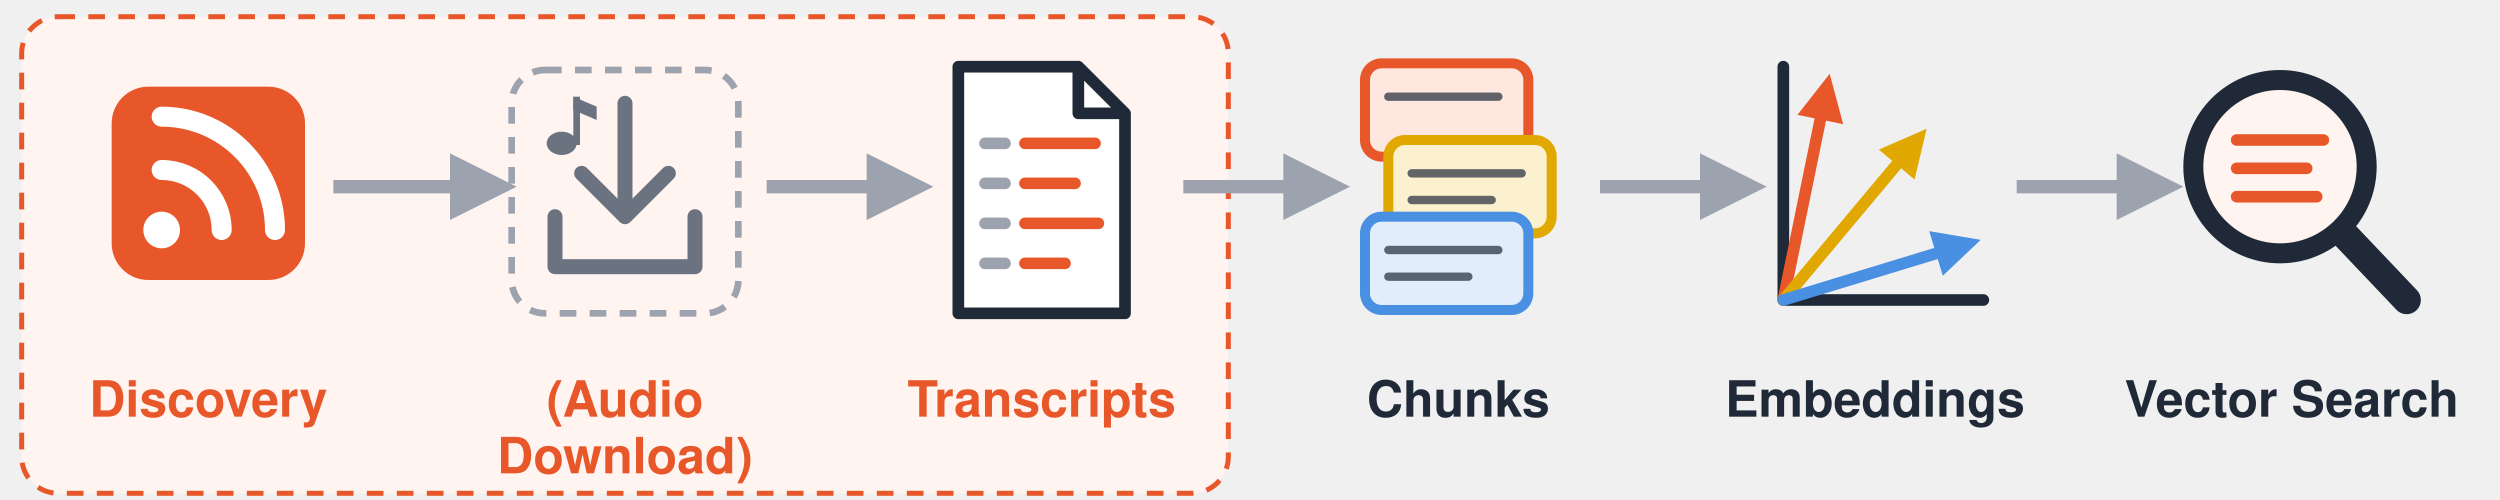
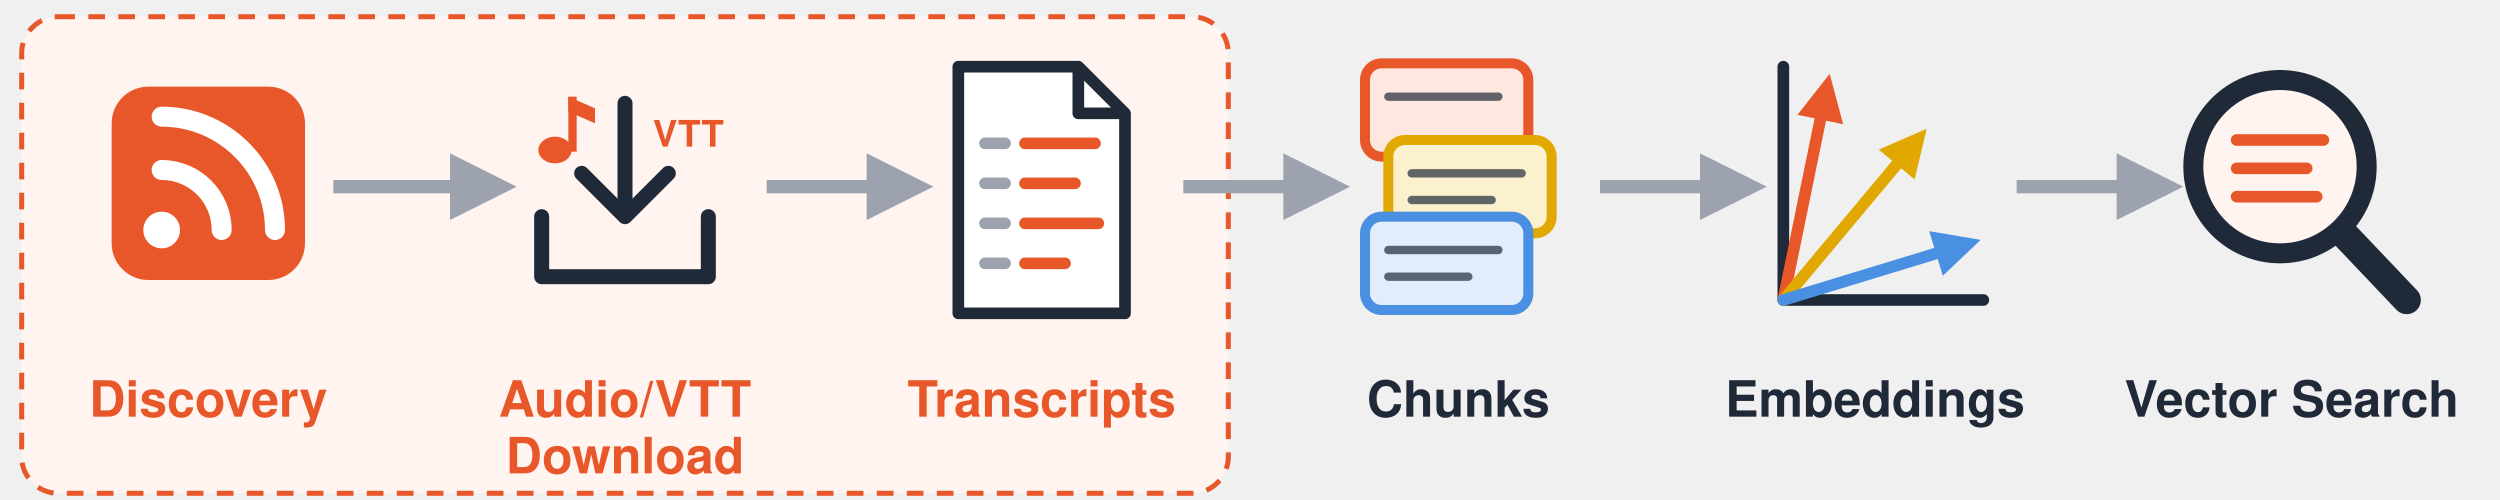
<svg xmlns="http://www.w3.org/2000/svg" viewBox="0 0 1500 300" width="1500" height="300" font-family="Helvetica, Arial, sans-serif">
  <defs>
    <marker id="head" viewBox="0 0 10 10" refX="5" refY="5" markerWidth="5" markerHeight="5" orient="auto">
      <path d="M0,0 L10,5 L0,10 z" fill="#9CA3AF" />
    </marker>
    <marker id="vecO" viewBox="0 0 10 10" refX="5" refY="5" markerWidth="4" markerHeight="4" orient="auto">
      <path d="M0,0 L10,5 L0,10 z" fill="#E8572A" />
    </marker>
    <marker id="vecG" viewBox="0 0 10 10" refX="5" refY="5" markerWidth="4" markerHeight="4" orient="auto">
      <path d="M0,0 L10,5 L0,10 z" fill="#E0A800" />
    </marker>
    <marker id="vecB" viewBox="0 0 10 10" refX="5" refY="5" markerWidth="4" markerHeight="4" orient="auto">
      <path d="M0,0 L10,5 L0,10 z" fill="#4A90E2" />
    </marker>
  </defs>
  <rect x="13" y="10" width="724" height="286" rx="22" fill="#FFF4EF" stroke="#E8572A" stroke-width="3" stroke-dasharray="10 8" />
  <g transform="translate(125,0)">
    <rect x="-58" y="52" width="116" height="116" rx="22" fill="#E8572A" />
    <circle cx="-28" cy="138" r="11" fill="#FFFFFF" />
    <g fill="none" stroke="#FFFFFF" stroke-width="12" stroke-linecap="round">
      <path d="M-28,102 A36,36 0 0 1 8,138" />
      <path d="M-28,70 A68,68 0 0 1 40,138" />
    </g>
  </g>
  <line x1="200" y1="112" x2="290" y2="112" stroke="#9CA3AF" stroke-width="8" marker-end="url(#head)" />
  <g transform="translate(375,0)">
-     <rect x="-68" y="42" width="136" height="146" rx="20" fill="none" stroke="#9CA3AF" stroke-width="4" stroke-dasharray="10 8" />
-     <g stroke="#6B7280" stroke-width="9" fill="none" stroke-linecap="round" stroke-linejoin="round">
+     <g stroke="#1F2937" stroke-width="9" fill="none" stroke-linecap="round" stroke-linejoin="round">
      <line x1="0" y1="62" x2="0" y2="128" />
      <path d="M-26,104 L0,130 L26,104" />
-       <path d="M-42,130 V160 H42 V130" />
+       <path d="M-50,130 V166 H50 V130" />
    </g>
-     <g fill="#6B7280">
-       <ellipse cx="-38" cy="86" rx="9" ry="7" />
-       <rect x="-31" y="58" width="4" height="29" />
-       <path d="M-31,58 L-17,64 L-17,72 L-31,66 Z" />
+     <g fill="#E8572A">
+       <ellipse cx="-42" cy="90" rx="10" ry="8" />
+       <rect x="-34" y="58" width="5" height="33" />
+       <path d="M-34,58 L-18,65 L-18,74 L-34,67 Z" />
    </g>
+     <text x="38" y="88" font-size="22" font-weight="700" fill="#E8572A" text-anchor="middle">VTT</text>
  </g>
  <line x1="460" y1="112" x2="540" y2="112" stroke="#9CA3AF" stroke-width="8" marker-end="url(#head)" />
  <g transform="translate(625,0)">
    <path d="M-50,40 H22 L50,68 V188 H-50 Z" fill="#FFFFFF" stroke="#1F2937" stroke-width="7" stroke-linejoin="round" />
    <path d="M22,40 V68 H50" fill="none" stroke="#1F2937" stroke-width="7" stroke-linejoin="round" />
    <g stroke-width="7" stroke-linecap="round">
      <line x1="-34" y1="86" x2="-22" y2="86" stroke="#9CA3AF" />
      <line x1="-10" y1="86" x2="32" y2="86" stroke="#E8572A" />
      <line x1="-34" y1="110" x2="-22" y2="110" stroke="#9CA3AF" />
      <line x1="-10" y1="110" x2="20" y2="110" stroke="#E8572A" />
      <line x1="-34" y1="134" x2="-22" y2="134" stroke="#9CA3AF" />
      <line x1="-10" y1="134" x2="34" y2="134" stroke="#E8572A" />
      <line x1="-34" y1="158" x2="-22" y2="158" stroke="#9CA3AF" />
      <line x1="-10" y1="158" x2="14" y2="158" stroke="#E8572A" />
    </g>
  </g>
  <line x1="710" y1="112" x2="790" y2="112" stroke="#9CA3AF" stroke-width="8" marker-end="url(#head)" />
  <g transform="translate(875,0)">
    <rect x="-56" y="38" width="98" height="56" rx="10" fill="#FDE7DF" stroke="#E8572A" stroke-width="6" />
    <rect x="-42" y="84" width="98" height="56" rx="10" fill="#FCF1CF" stroke="#E0A800" stroke-width="6" />
    <rect x="-56" y="130" width="98" height="56" rx="10" fill="#E1EDFB" stroke="#4A90E2" stroke-width="6" />
    <g stroke="#1F2937" stroke-width="5" stroke-linecap="round" opacity="0.7">
      <line x1="-42" y1="58" x2="24" y2="58" />
      <line x1="-28" y1="104" x2="38" y2="104" />
      <line x1="-28" y1="120" x2="20" y2="120" />
      <line x1="-42" y1="150" x2="24" y2="150" />
      <line x1="-42" y1="166" x2="6" y2="166" />
    </g>
  </g>
  <line x1="960" y1="112" x2="1040" y2="112" stroke="#9CA3AF" stroke-width="8" marker-end="url(#head)" />
  <g transform="translate(1125,0)">
    <path d="M-55,40 V180 H65" fill="none" stroke="#1F2937" stroke-width="7" stroke-linecap="round" stroke-linejoin="round" />
    <g stroke-width="7" stroke-linecap="round">
      <line x1="-55" y1="180" x2="-30" y2="58" stroke="#E8572A" marker-end="url(#vecO)" />
      <line x1="-55" y1="180" x2="22" y2="88" stroke="#E0A800" marker-end="url(#vecG)" />
      <line x1="-55" y1="180" x2="50" y2="148" stroke="#4A90E2" marker-end="url(#vecB)" />
    </g>
  </g>
  <line x1="1210" y1="112" x2="1290" y2="112" stroke="#9CA3AF" stroke-width="8" marker-end="url(#head)" />
  <g transform="translate(1380,0)">
    <circle cx="-12" cy="100" r="52" fill="#FFF4EF" stroke="#1F2937" stroke-width="12" />
    <g stroke="#E8572A" stroke-width="7" stroke-linecap="round">
      <line x1="-38" y1="84" x2="14" y2="84" />
      <line x1="-38" y1="101" x2="4" y2="101" />
      <line x1="-38" y1="118" x2="10" y2="118" />
    </g>
    <line x1="26" y1="140" x2="64" y2="180" stroke="#1F2937" stroke-width="17" stroke-linecap="round" />
  </g>
  <g font-size="30" font-weight="700" fill="#1F2937" text-anchor="middle">
    <text x="125" y="250" fill="#E8572A">Discovery</text>
-     <text x="375" y="250" fill="#E8572A">(Audio</text>
-     <text x="375" y="284" fill="#E8572A">Download)</text>
+     <text x="375" y="250" fill="#E8572A">Audio/VTT</text>
+     <text x="375" y="284" fill="#E8572A">Download</text>
    <text x="625" y="250" fill="#E8572A">Transcripts</text>
    <text x="875" y="250">Chunks</text>
    <text x="1125" y="250">Embeddings</text>
    <text x="1375" y="250">Vector Search</text>
  </g>
</svg>
